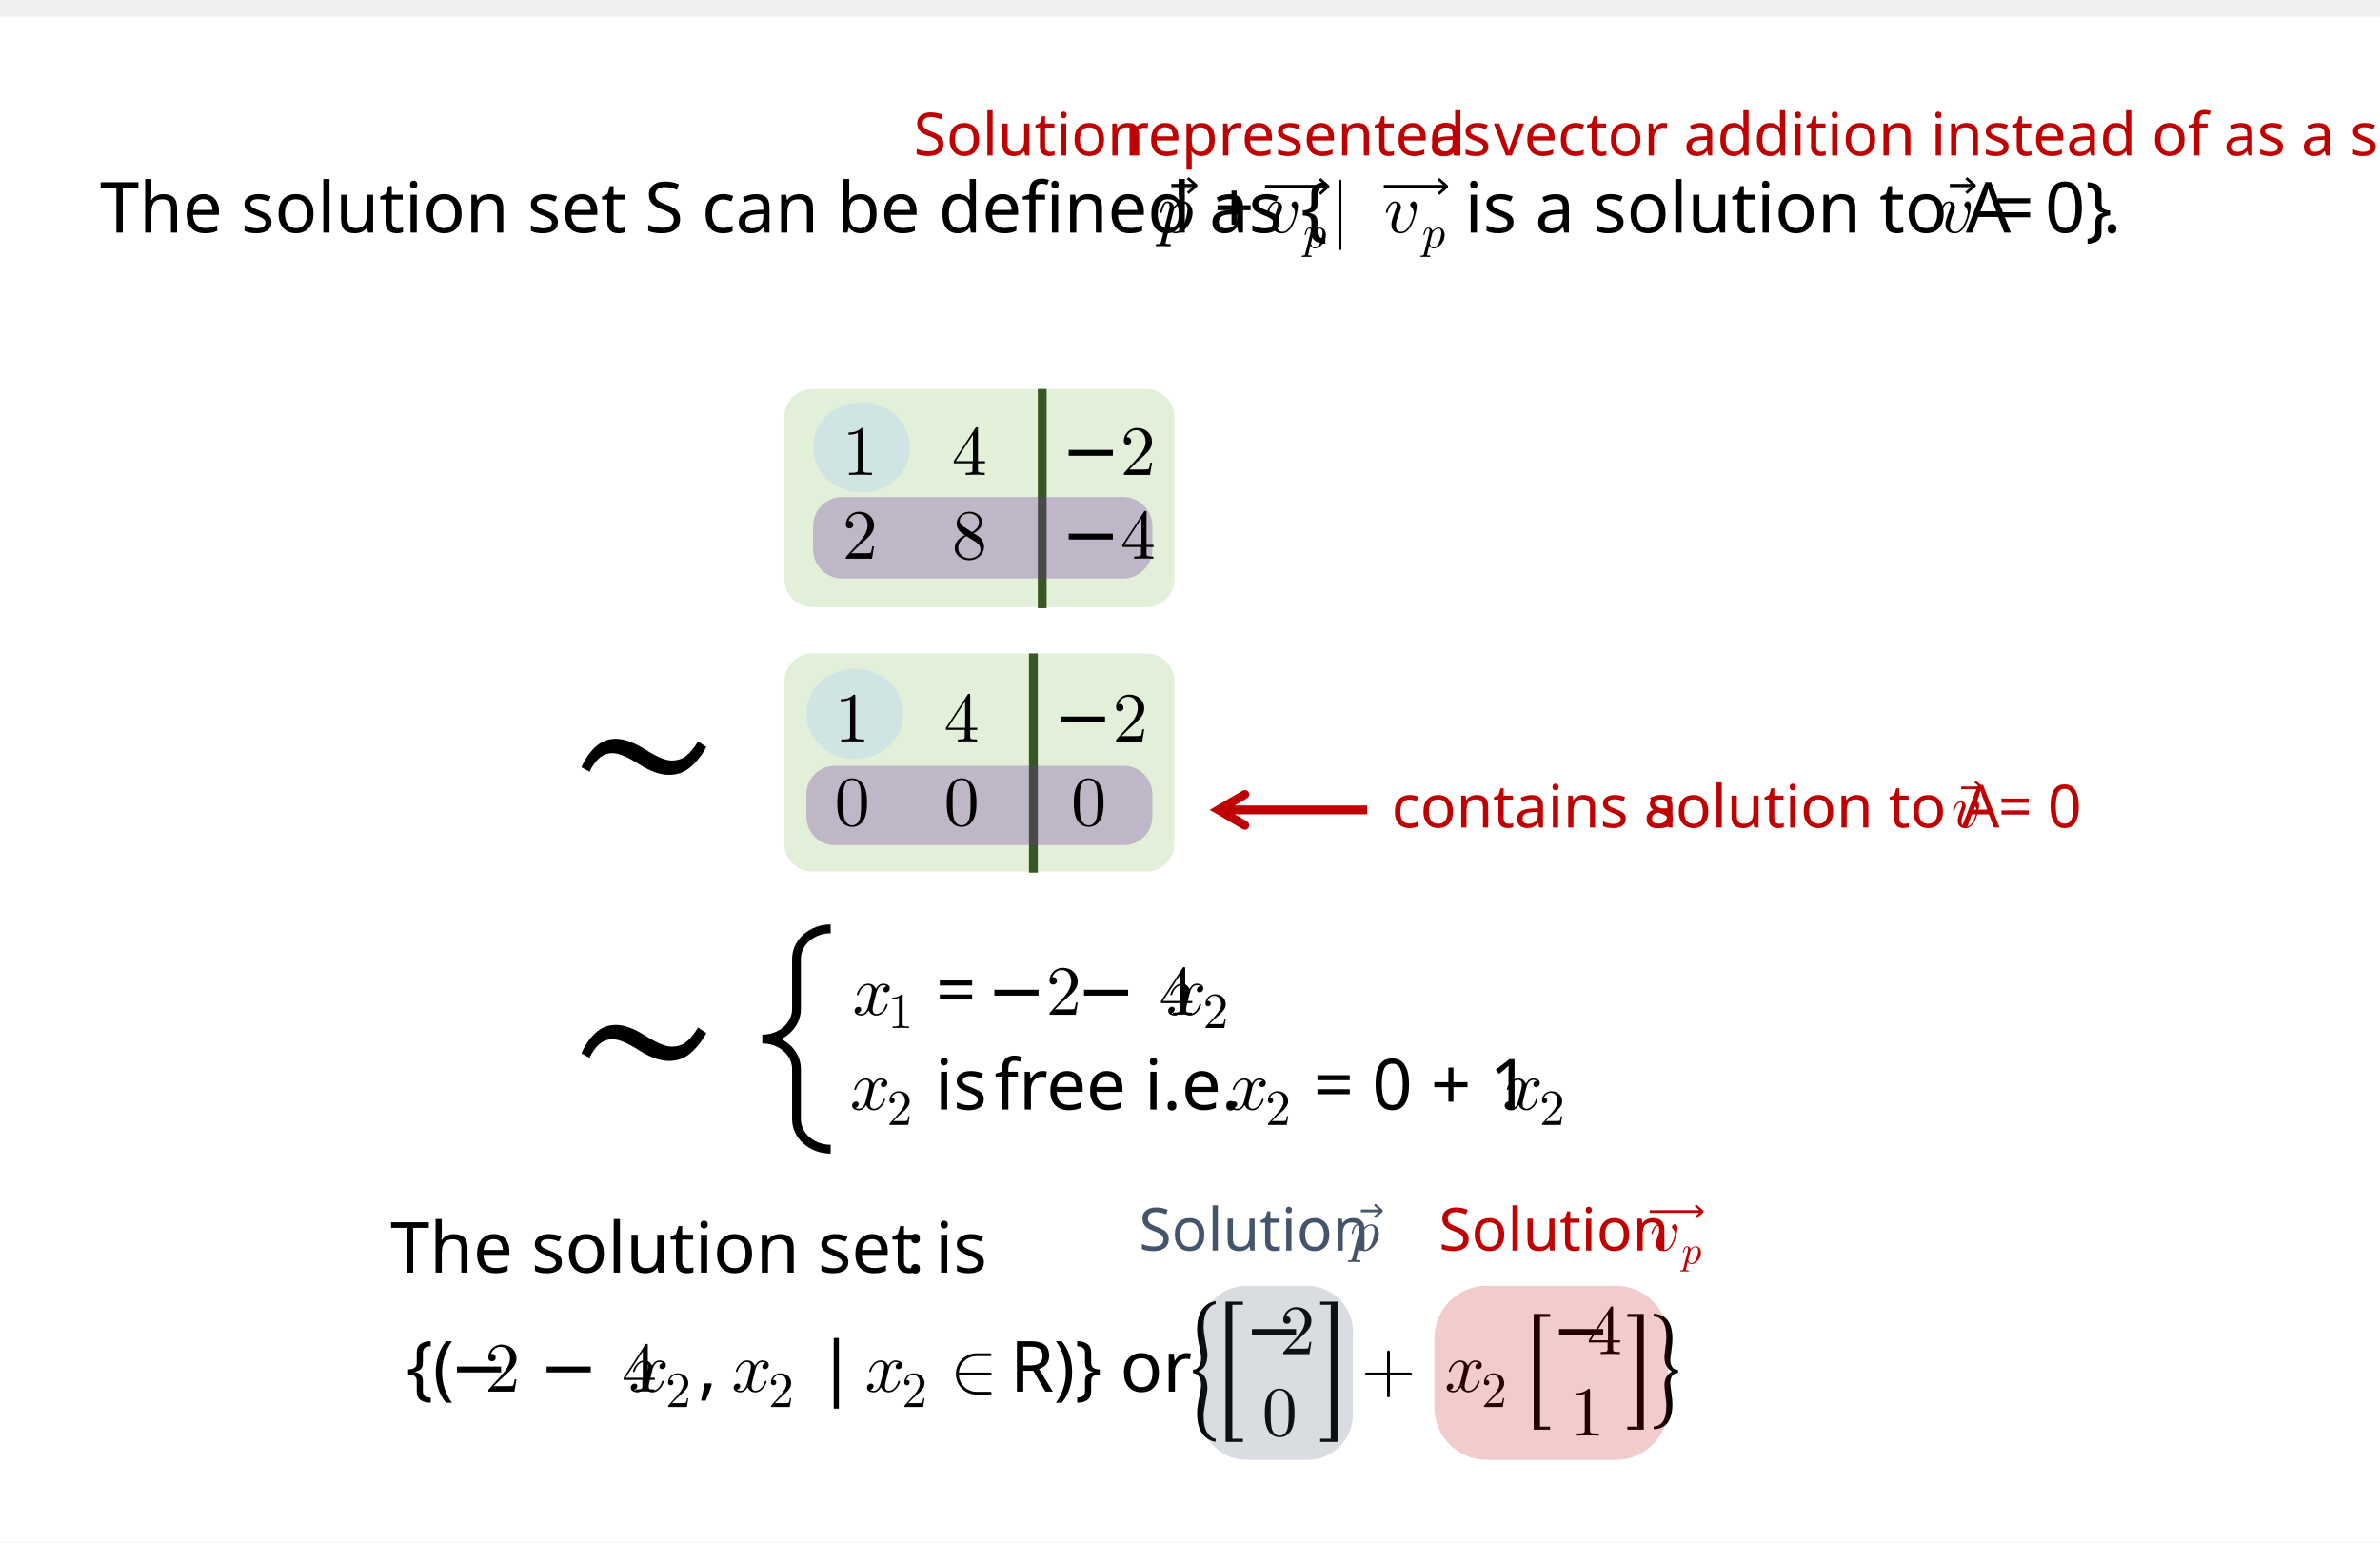
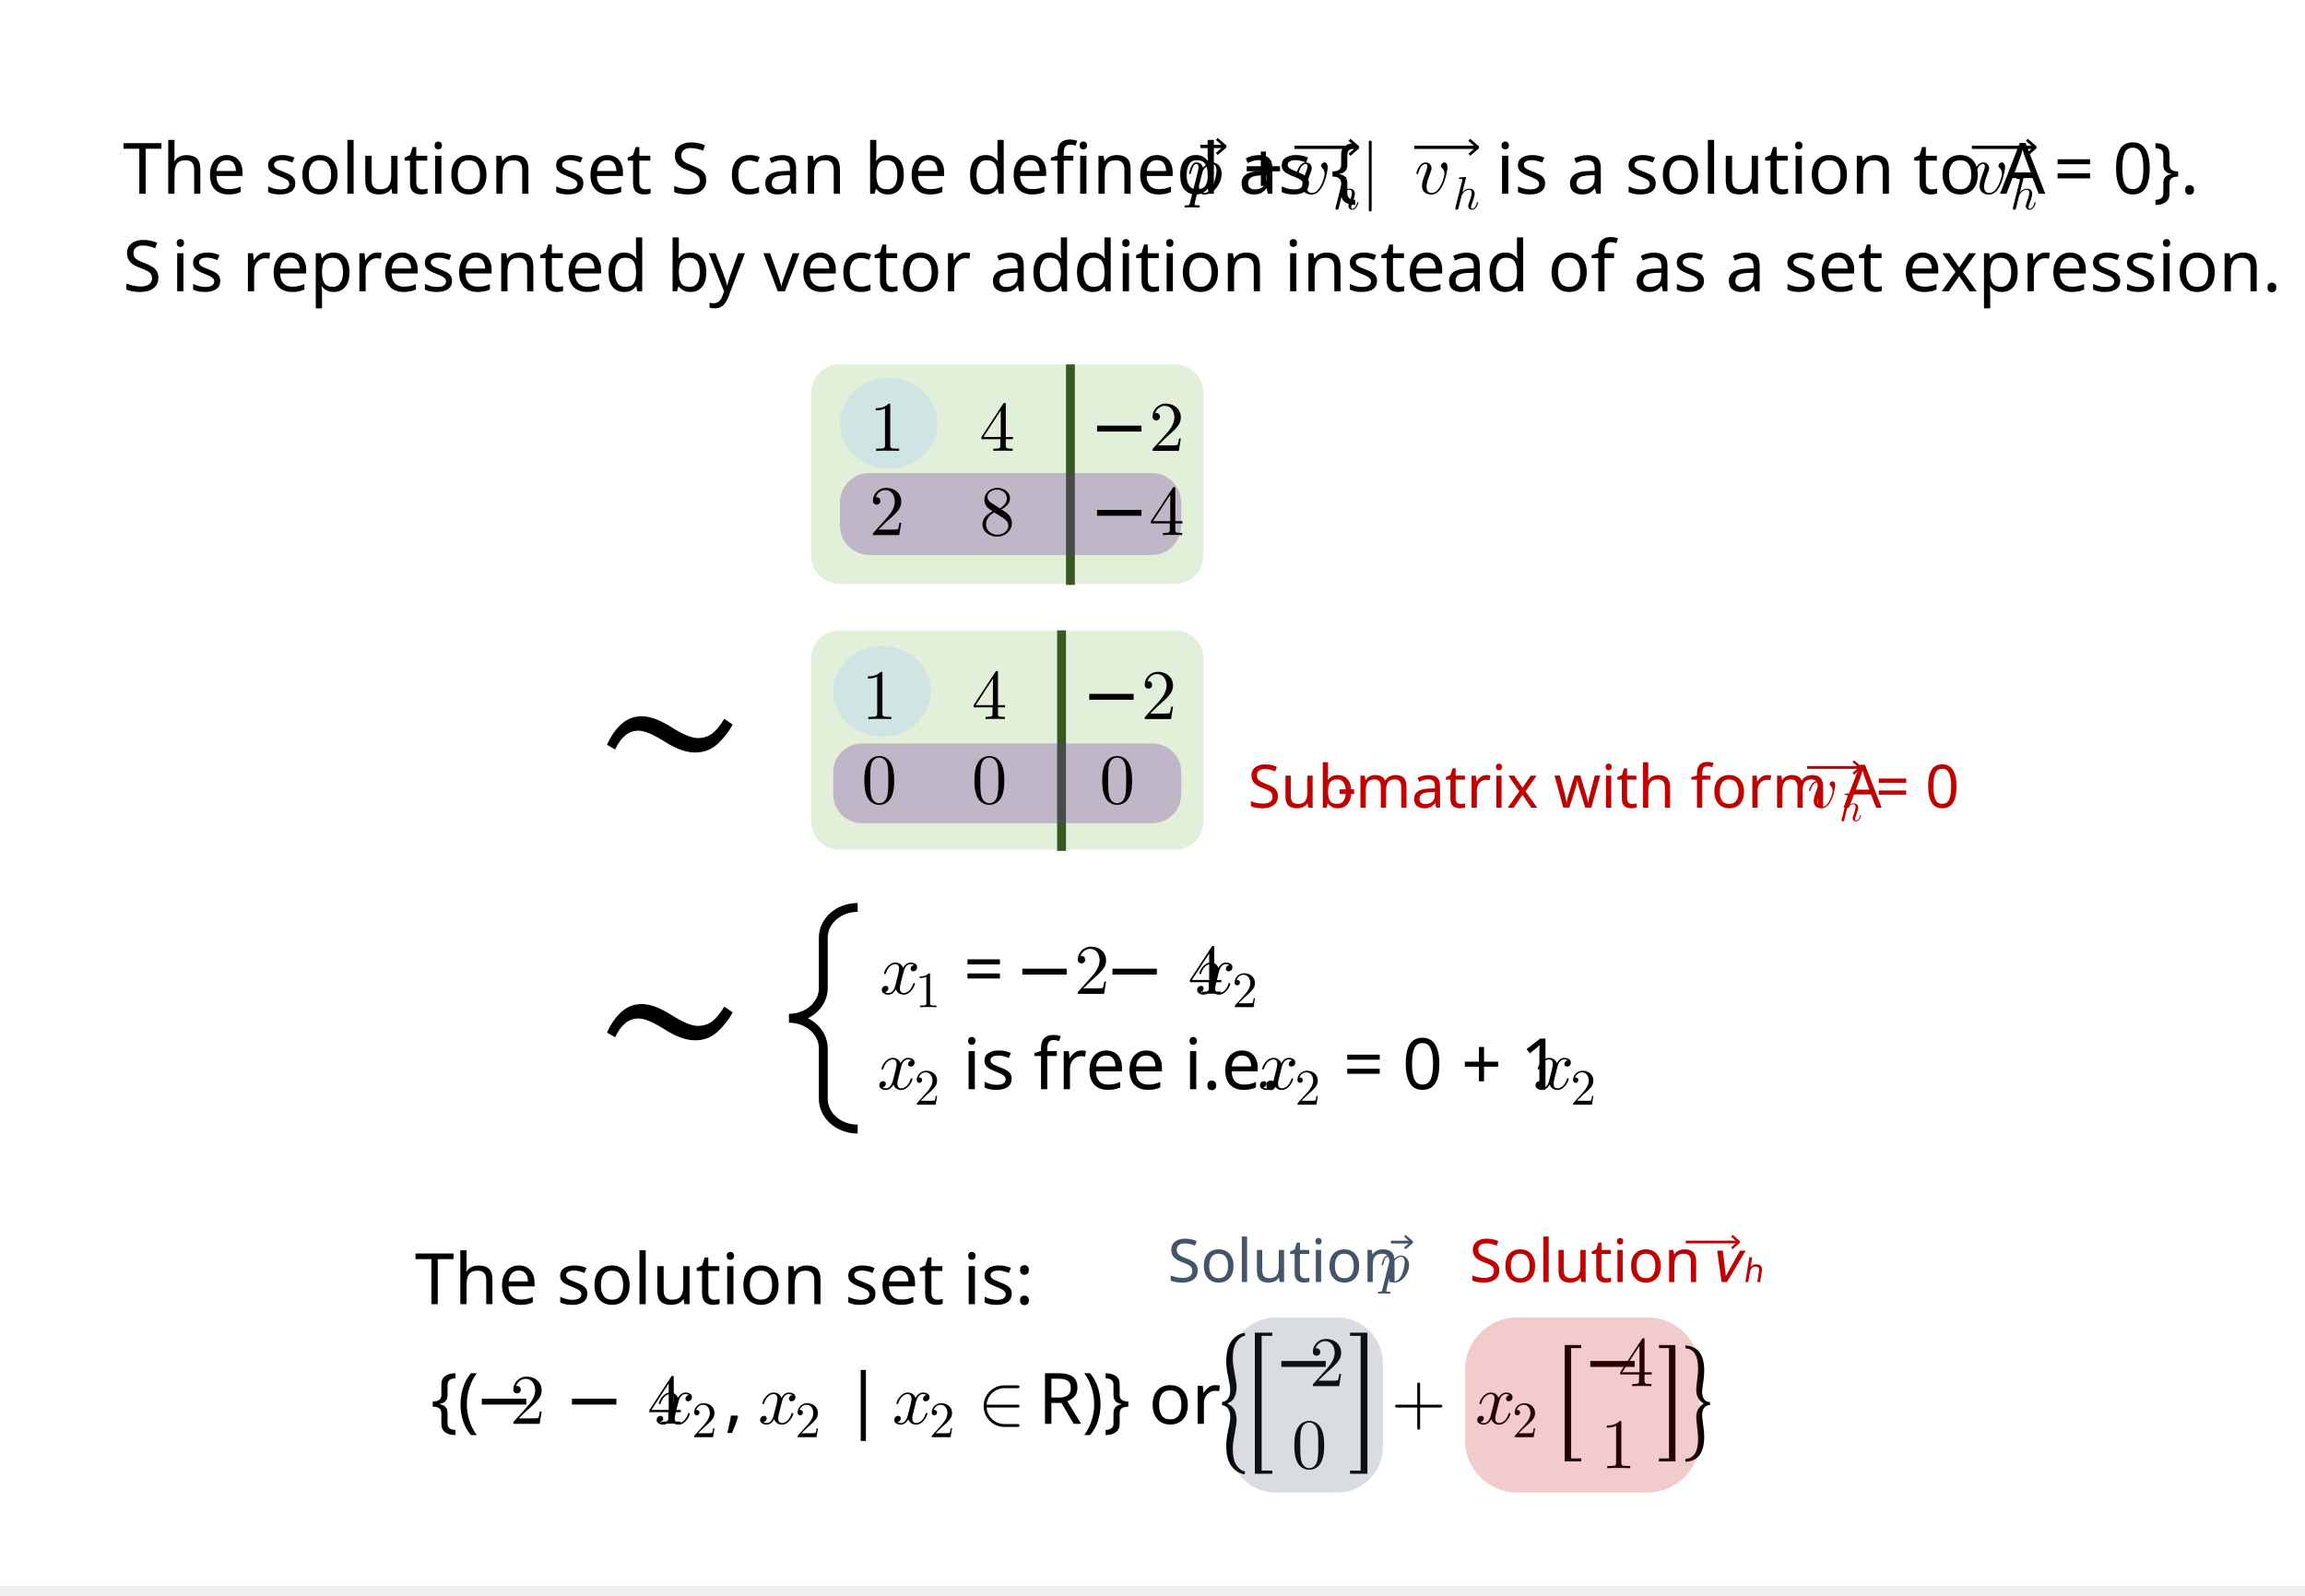
- <svg xmlns="http://www.w3.org/2000/svg" width="1080" height="700" overflow="hidden" version="1.1" id="svg243">
+ <svg xmlns="http://www.w3.org/2000/svg" width="1040" height="720" overflow="hidden" version="1.1" id="svg235">
  <defs id="defs5">
    <clipPath id="clip0">
      <rect x="0" y="0" width="1280" height="720" id="rect2" />
    </clipPath>
  </defs>
-   <g clip-path="url(#clip0)" id="g241" transform="translate(-42.06686,7.550463)">
+   <g clip-path="url(#clip0)" id="g233" transform="translate(-32.0339,-4.576271)">
    <rect x="0" y="0" width="1280" height="720" fill="#ffffff" id="rect7" />
-     <text font-family="Calibri, Calibri_MSFontService, sans-serif" font-weight="400" font-size="32px" transform="translate(87.4341,98)" id="text11">The solution set S can be defined as {<tspan font-family="'Cambria Math', 'Cambria Math_MSFontService', sans-serif" font-size="32px" x="480.113" y="0" id="tspan9">𝑝</tspan>
+     <text font-family="Calibri, Calibri_MSFontService, sans-serif" font-weight="400" font-size="32px" transform="translate(87.4341,92)" id="text11">The solution set S can be defined as {<tspan font-family="'Cambria Math', 'Cambria Math_MSFontService', sans-serif" font-size="32px" x="480.113" y="0" id="tspan9">𝑝</tspan>
    </text>
-     <path d="m 11.781,-20.891 -3.922,3.391 -0.828,-0.938 2.5,-2.172 H 0 v -1.469 h 9.531 l -2.5,-2.172 0.828,-0.938 3.922,3.391 z" transform="translate(573.607,98)" id="path13" />
-     <text font-family="Calibri, Calibri_MSFontService, sans-serif" font-weight="400" font-size="32px" transform="translate(592.941,98)" id="text19">+ <tspan font-family="'Cambria Math', 'Cambria Math_MSFontService', sans-serif" font-size="32px" x="23.167" y="0" id="tspan15">𝑣</tspan>
-       <tspan font-family="'Cambria Math', 'Cambria Math_MSFontService', sans-serif" font-size="21px" x="40.5" y="7" id="tspan17">𝑝</tspan>
+     <path d="m 11.781,-20.891 -3.922,3.391 -0.828,-0.938 2.5,-2.172 H 0 v -1.469 h 9.531 l -2.5,-2.172 0.828,-0.938 3.922,3.391 z" transform="translate(573.607,92)" id="path13" />
+     <text font-family="Calibri, Calibri_MSFontService, sans-serif" font-weight="400" font-size="32px" transform="translate(592.941,92)" id="text19">+ <tspan font-family="'Cambria Math', 'Cambria Math_MSFontService', sans-serif" font-size="32px" x="23.167" y="0" id="tspan15">𝑣</tspan>
+       <tspan font-family="'Cambria Math', 'Cambria Math_MSFontService', sans-serif" font-size="21px" x="40.5" y="7" id="tspan17">ℎ</tspan>
    </text>
-     <path d="m 641.34,73.228 3.922,3.391 v 0.906 l -3.922,3.391 -0.828,-0.938 2.5,-2.172 h -6.423 -3.108 -2.439 -3.828 -1.718 -3.829 -5.546 v -1.469 h 5.546 3.829 1.718 3.828 2.439 3.108 6.423 l -2.5,-2.172 z" fill-rule="evenodd" id="path21" />
-     <text font-family="'Cambria Math', 'Cambria Math_MSFontService', sans-serif" font-weight="400" font-size="32px" transform="translate(645.667,98)" id="text27">|<tspan font-size="32px" x="24.333" y="0" id="tspan23">𝑣</tspan>
-       <tspan font-size="21px" x="41.667" y="7" id="tspan25">𝑝</tspan>
+     <path d="m 641.34,67.203 3.922,3.391 v 0.906 l -3.922,3.391 -0.828,-0.938 2.5,-2.172 h -6.423 -3.108 -2.439 -3.828 -1.718 -3.829 -5.546 v -1.469 h 5.546 3.829 1.718 3.828 2.439 3.108 6.423 l -2.5,-2.172 z" fill-rule="evenodd" id="path21" />
+     <text font-family="'Cambria Math', 'Cambria Math_MSFontService', sans-serif" font-weight="400" font-size="32px" transform="translate(645.821,92)" id="text27">|<tspan font-size="32px" x="24.333" y="0" id="tspan23">𝑣</tspan>
+       <tspan font-size="21px" x="41.667" y="7" id="tspan25">ℎ</tspan>
    </text>
-     <path d="m 695.234,73.228 3.921,3.391 v 0.906 l -3.921,3.391 -0.829,-0.938 2.5,-2.172 h -6.423 -3.108 -2.438 -3.829 -1.718 -3.828 -5.547 v -1.469 h 5.547 3.828 1.718 3.829 2.438 3.108 6.423 l -2.5,-2.172 z" fill-rule="evenodd" id="path29" />
-     <text font-family="Calibri, Calibri_MSFontService, sans-serif" font-weight="400" font-size="32px" transform="translate(706.727,98)" id="text33">is a solution to A<tspan font-family="'Cambria Math', 'Cambria Math_MSFontService', sans-serif" font-size="32px" x="214.687" y="0" id="tspan31">𝑣</tspan>
+     <path d="m 695.387,67.203 3.922,3.391 v 0.906 l -3.922,3.391 -0.828,-0.938 2.5,-2.172 h -6.423 -3.109 -2.438 -3.828 -1.719 -3.828 -5.547 v -1.469 h 5.547 3.828 1.719 3.828 2.438 3.109 6.423 l -2.5,-2.172 z" fill-rule="evenodd" id="path29" />
+     <text font-family="Calibri, Calibri_MSFontService, sans-serif" font-weight="400" font-size="32px" transform="translate(707.034,92)" id="text35">is a solution to A<tspan font-family="'Cambria Math', 'Cambria Math_MSFontService', sans-serif" font-size="32px" x="214.687" y="0" id="tspan31">𝑣</tspan>
+       <tspan font-family="'Cambria Math', 'Cambria Math_MSFontService', sans-serif" font-size="21px" x="232.02" y="7" id="tspan33">ℎ</tspan>
    </text>
-     <path d="m 11.781,-20.891 -3.922,3.391 -0.828,-0.938 2.5,-2.172 H 0 v -1.469 h 9.531 l -2.5,-2.172 0.828,-0.938 3.922,3.391 z" transform="translate(926.854,98)" id="path35" />
-     <text font-family="Calibri, Calibri_MSFontService, sans-serif" font-weight="400" font-size="32px" transform="translate(946.854,98)" id="text41">= <tspan font-size="32px" x="23.167" y="0" id="tspan37">0}</tspan>
-       <tspan font-size="32px" x="49.333" y="0" id="tspan39">.</tspan>
+     <path d="m 946.954,67.203 3.921,3.391 v 0.906 l -3.921,3.391 -0.829,-0.938 2.5,-2.172 h -6.422 -3.109 -2.438 -3.828 -1.719 -3.828 -5.547 v -1.469 h 5.547 3.828 1.719 3.828 2.438 3.109 6.422 l -2.5,-2.172 z" fill-rule="evenodd" id="path37" />
+     <text font-family="Calibri, Calibri_MSFontService, sans-serif" font-weight="400" font-size="32px" transform="translate(958.601,92)" id="text39">= 0}.</text>
+     <path d="M 398,181.754 C 398,174.71 403.71,169 410.754,169 h 151.492 c 7.044,0 12.754,5.71 12.754,12.754 v 73.492 C 575,262.29 569.29,268 562.246,268 H 410.754 C 403.71,268 398,262.29 398,255.246 Z" fill="#e2f0d9" fill-rule="evenodd" id="path41" />
+     <path d="m 515,169 v 99.483" stroke="#385723" stroke-width="4" stroke-miterlimit="8" fill="none" fill-rule="evenodd" id="path43" />
+     <path d="m 411,195.5 c 0,-11.322 9.85,-20.5 22,-20.5 12.15,0 22,9.178 22,20.5 0,11.322 -9.85,20.5 -22,20.5 -12.15,0 -22,-9.178 -22,-20.5 z" fill="#bdd7ee" fill-rule="evenodd" fill-opacity="0.502" id="path45" />
+     <path d="M 398,301.754 C 398,294.71 403.71,289 410.754,289 h 151.492 c 7.044,0 12.754,5.71 12.754,12.754 v 73.492 C 575,382.29 569.29,388 562.246,388 H 410.754 C 403.71,388 398,382.29 398,375.246 Z" fill="#e2f0d9" fill-rule="evenodd" id="path47" />
+     <path d="m 511,289 v 99.483" stroke="#385723" stroke-width="4" stroke-miterlimit="8" fill="none" fill-rule="evenodd" id="path49" />
+     <path d="m 408,316.5 c 0,-11.322 9.85,-20.5 22,-20.5 12.15,0 22,9.178 22,20.5 0,11.322 -9.85,20.5 -22,20.5 -12.15,0 -22,-9.178 -22,-20.5 z" fill="#bdd7ee" fill-rule="evenodd" fill-opacity="0.502" id="path51" />
+     <path d="m 321.569,327.742 c 3.75,0 8.219,1.64 13.407,4.922 5.187,3.281 9.125,4.921 11.812,4.921 2.656,0 4.875,-0.703 6.656,-2.109 1.782,-1.406 3.578,-3.594 5.391,-6.562 l 3.75,2.531 c -1.344,2.781 -3.469,5.586 -6.375,8.414 -2.906,2.828 -6.438,4.242 -10.594,4.242 -4,0 -8.57,-1.641 -13.711,-4.922 -5.14,-3.281 -9.07,-4.922 -11.789,-4.922 -2.281,0 -4.281,0.719 -6,2.157 -1.719,1.437 -3.234,3.531 -4.547,6.281 l -3.656,-2.063 c 1.594,-3.687 3.703,-6.757 6.328,-9.211 2.625,-2.453 5.735,-3.679 9.328,-3.679 z" fill-rule="evenodd" id="path53" />
+     <text fill="#000000" fill-opacity="0" font-family="Arial, Arial_MSFontService, sans-serif" font-size="16.359px" x="305.913" y="342.056" id="text55">~</text>
+     <text font-family="'Cambria Math', 'Cambria Math_MSFontService', sans-serif" font-weight="400" font-size="32px" transform="translate(428.971,453)" id="text129">𝑥<tspan font-size="23px" x="15.947" y="6" id="tspan57">1</tspan>
+       <tspan font-size="32px" x="30.773" y="0" id="tspan59" />
+       <tspan font-family="Calibri, Calibri_MSFontService, sans-serif" font-size="32px" x="37.773" y="0" id="tspan61">=</tspan>
+       <tspan font-family="Calibri, Calibri_MSFontService, sans-serif" font-size="32px" x="53.773" y="0" id="tspan63" />
+       <tspan font-family="Calibri, Calibri_MSFontService, sans-serif" font-size="32px" x="60.94" y="0" id="tspan65">−</tspan>2<tspan font-size="32px" x="94.607" y="0" id="tspan67" />
+       <tspan font-family="Calibri, Calibri_MSFontService, sans-serif" font-size="32px" x="101.607" y="0" id="tspan69">−</tspan> 4<tspan font-size="32px" x="142.273" y="0" id="tspan71">𝑥</tspan>
+       <tspan font-size="23px" x="158.96" y="6" id="tspan73">2</tspan>
+       <tspan font-size="32px" x="-1.139" y="43" id="tspan75">𝑥</tspan>
+       <tspan font-size="23px" x="15.548" y="50" id="tspan77">2</tspan>
+       <tspan font-size="32px" x="30.375" y="43" id="tspan79" />
+       <tspan font-family="Calibri, Calibri_MSFontService, sans-serif" font-size="32px" x="37.375" y="43" id="tspan81">is free i.e.</tspan>
+       <tspan font-size="32px" x="170.621" y="43" id="tspan83">𝑥</tspan>
+       <tspan font-size="23px" x="187.308" y="50" id="tspan85">2</tspan>
+       <tspan font-size="32px" x="202.135" y="43" id="tspan87" />
+       <tspan font-family="Calibri, Calibri_MSFontService, sans-serif" font-size="32px" x="209.135" y="43" id="tspan89">= 0 + 1</tspan>
+       <tspan font-size="32px" x="294.968" y="43" id="tspan91">𝑥</tspan>
+       <tspan font-size="23px" x="311.655" y="50" id="tspan93">2</tspan>
+       <tspan font-family="Calibri, Calibri_MSFontService, sans-serif" font-size="32px" x="-209.754" y="140" id="tspan95">The solution set is:</tspan>
+       <tspan font-family="Calibri, Calibri_MSFontService, sans-serif" font-size="32px" x="-202.587" y="194" id="tspan97">{(</tspan>
+       <tspan font-family="Calibri, Calibri_MSFontService, sans-serif" font-size="32px" x="-182.921" y="194" id="tspan99">−</tspan>
+       <tspan font-size="32px" x="-166.921" y="194" id="tspan101">2</tspan>
+       <tspan font-size="32px" x="-149.254" y="194" id="tspan103" />
+       <tspan font-family="Calibri, Calibri_MSFontService, sans-serif" font-size="32px" x="-142.254" y="194" id="tspan105">−</tspan> 4<tspan font-size="32px" x="-101.587" y="194" id="tspan107">𝑥</tspan>
+       <tspan font-size="23px" x="-84.901" y="200" id="tspan109">2</tspan>
+       <tspan font-family="Calibri, Calibri_MSFontService, sans-serif" font-size="32px" x="-70.074" y="194" id="tspan111">,</tspan>
+       <tspan font-size="32px" x="-54.907" y="194" id="tspan113">𝑥</tspan>
+       <tspan font-size="23px" x="-38.221" y="200" id="tspan115">2</tspan>
+       <tspan font-family="Calibri, Calibri_MSFontService, sans-serif" font-size="32px" x="-16.227" y="194" id="tspan117">|</tspan>
+       <tspan font-size="32px" x="5.606" y="194" id="tspan119">𝑥</tspan>
+       <tspan font-size="23px" x="22.293" y="200" id="tspan121">2</tspan>
+       <tspan font-size="32px" x="44.286" y="194" id="tspan123">∈</tspan>
+       <tspan font-family="Cambria, Cambria_MSFontService, sans-serif" font-size="32px" x="71.453" y="194" id="tspan125">R</tspan>
+       <tspan font-family="Calibri, Calibri_MSFontService, sans-serif" font-size="32px" x="91.286" y="194" id="tspan127">)} or</tspan>
    </text>
-     <path d="M 398,181.754 C 398,174.71 403.71,169 410.754,169 h 151.492 c 7.044,0 12.754,5.71 12.754,12.754 v 73.492 C 575,262.29 569.29,268 562.246,268 H 410.754 C 403.71,268 398,262.29 398,255.246 Z" fill="#e2f0d9" fill-rule="evenodd" id="path43" />
-     <path d="m 515,169 v 99.483" stroke="#385723" stroke-width="4" stroke-miterlimit="8" fill="none" fill-rule="evenodd" id="path45" />
-     <path d="m 411,195.5 c 0,-11.322 9.85,-20.5 22,-20.5 12.15,0 22,9.178 22,20.5 0,11.322 -9.85,20.5 -22,20.5 -12.15,0 -22,-9.178 -22,-20.5 z" fill="#bdd7ee" fill-rule="evenodd" fill-opacity="0.502" id="path47" />
-     <path d="M 398,301.754 C 398,294.71 403.71,289 410.754,289 h 151.492 c 7.044,0 12.754,5.71 12.754,12.754 v 73.492 C 575,382.29 569.29,388 562.246,388 H 410.754 C 403.71,388 398,382.29 398,375.246 Z" fill="#e2f0d9" fill-rule="evenodd" id="path49" />
-     <path d="m 511,289 v 99.483" stroke="#385723" stroke-width="4" stroke-miterlimit="8" fill="none" fill-rule="evenodd" id="path51" />
-     <path d="m 408,316.5 c 0,-11.322 9.85,-20.5 22,-20.5 12.15,0 22,9.178 22,20.5 0,11.322 -9.85,20.5 -22,20.5 -12.15,0 -22,-9.178 -22,-20.5 z" fill="#bdd7ee" fill-rule="evenodd" fill-opacity="0.502" id="path53" />
-     <path d="m 321.569,327.742 c 3.75,0 8.219,1.64 13.407,4.922 5.187,3.281 9.125,4.921 11.812,4.921 2.656,0 4.875,-0.703 6.656,-2.109 1.782,-1.406 3.578,-3.594 5.391,-6.562 l 3.75,2.531 c -1.344,2.781 -3.469,5.586 -6.375,8.414 -2.906,2.828 -6.438,4.242 -10.594,4.242 -4,0 -8.57,-1.641 -13.711,-4.922 -5.14,-3.281 -9.07,-4.922 -11.789,-4.922 -2.281,0 -4.281,0.719 -6,2.157 -1.719,1.437 -3.234,3.531 -4.547,6.281 l -3.656,-2.063 c 1.594,-3.687 3.703,-6.757 6.328,-9.211 2.625,-2.453 5.735,-3.679 9.328,-3.679 z" fill-rule="evenodd" id="path55" />
-     <text fill="#000000" fill-opacity="0" font-family="Arial, Arial_MSFontService, sans-serif" font-size="16.359px" x="305.913" y="342.056" id="text57">~</text>
-     <text font-family="'Cambria Math', 'Cambria Math_MSFontService', sans-serif" font-weight="400" font-size="32px" transform="translate(428.971,453)" id="text135">𝑥<tspan font-size="23px" x="15.947" y="6" id="tspan59">1</tspan>
-       <tspan font-size="32px" x="30.773" y="0" id="tspan61" />
-       <tspan font-family="Calibri, Calibri_MSFontService, sans-serif" font-size="32px" x="37.773" y="0" id="tspan63">=</tspan>
-       <tspan font-family="Calibri, Calibri_MSFontService, sans-serif" font-size="32px" x="53.773" y="0" id="tspan65" />
-       <tspan font-family="Calibri, Calibri_MSFontService, sans-serif" font-size="32px" x="60.94" y="0" id="tspan67">−</tspan>2<tspan font-size="32px" x="94.607" y="0" id="tspan69" />
-       <tspan font-family="Calibri, Calibri_MSFontService, sans-serif" font-size="32px" x="101.607" y="0" id="tspan71">−</tspan> 4<tspan font-size="32px" x="142.273" y="0" id="tspan73">𝑥</tspan>
-       <tspan font-size="23px" x="158.96" y="6" id="tspan75">2</tspan>
-       <tspan font-size="32px" x="-1.139" y="43" id="tspan77">𝑥</tspan>
-       <tspan font-size="23px" x="15.548" y="50" id="tspan79">2</tspan>
-       <tspan font-size="32px" x="30.375" y="43" id="tspan81" />
-       <tspan font-family="Calibri, Calibri_MSFontService, sans-serif" font-size="32px" x="37.375" y="43" id="tspan83">is</tspan>
-       <tspan font-family="Calibri, Calibri_MSFontService, sans-serif" font-size="32px" x="64.375" y="43" id="tspan85">free i.e.</tspan>
-       <tspan font-size="32px" x="170.621" y="43" id="tspan87">𝑥</tspan>
-       <tspan font-size="23px" x="187.308" y="50" id="tspan89">2</tspan>
-       <tspan font-size="32px" x="202.135" y="43" id="tspan91" />
-       <tspan font-family="Calibri, Calibri_MSFontService, sans-serif" font-size="32px" x="209.135" y="43" id="tspan93">= 0 + 1</tspan>
-       <tspan font-size="32px" x="294.968" y="43" id="tspan95">𝑥</tspan>
-       <tspan font-size="23px" x="311.655" y="50" id="tspan97">2</tspan>
-       <tspan font-family="Calibri, Calibri_MSFontService, sans-serif" font-size="32px" x="-209.754" y="117" id="tspan99">The solution set is</tspan>
-       <tspan font-family="Calibri, Calibri_MSFontService, sans-serif" font-size="32px" x="24.239" y="117" id="tspan101">:</tspan>
-       <tspan font-family="Calibri, Calibri_MSFontService, sans-serif" font-size="32px" x="-202.587" y="171" id="tspan103">{(</tspan>
-       <tspan font-family="Calibri, Calibri_MSFontService, sans-serif" font-size="32px" x="-182.921" y="171" id="tspan105">−</tspan>
-       <tspan font-size="32px" x="-166.921" y="171" id="tspan107">2</tspan>
-       <tspan font-size="32px" x="-149.254" y="171" id="tspan109" />
-       <tspan font-family="Calibri, Calibri_MSFontService, sans-serif" font-size="32px" x="-142.254" y="171" id="tspan111">−</tspan> 4<tspan font-size="32px" x="-101.587" y="171" id="tspan113">𝑥</tspan>
-       <tspan font-size="23px" x="-84.901" y="178" id="tspan115">2</tspan>
-       <tspan font-family="Calibri, Calibri_MSFontService, sans-serif" font-size="32px" x="-70.074" y="171" id="tspan117">,</tspan>
-       <tspan font-size="32px" x="-54.907" y="171" id="tspan119">𝑥</tspan>
-       <tspan font-size="23px" x="-38.221" y="178" id="tspan121">2</tspan>
-       <tspan font-family="Calibri, Calibri_MSFontService, sans-serif" font-size="32px" x="-16.227" y="171" id="tspan123">|</tspan>
-       <tspan font-size="32px" x="5.606" y="171" id="tspan125">𝑥</tspan>
-       <tspan font-size="23px" x="22.293" y="178" id="tspan127">2</tspan>
-       <tspan font-size="32px" x="44.286" y="171" id="tspan129">∈</tspan>
-       <tspan font-family="Cambria, Cambria_MSFontService, sans-serif" font-size="32px" x="71.453" y="171" id="tspan131">R</tspan>
-       <tspan font-family="Calibri, Calibri_MSFontService, sans-serif" font-size="32px" x="91.286" y="171" id="tspan133">)} or</tspan>
+     <path d="M 3.812,-9.281 V -9 c 1.406,0.615 2.409,1.557 3.008,2.828 0.599,1.271 0.898,2.922 0.898,4.953 0,0.688 -0.286,2.529 -0.859,5.523 C 6.286,7.299 6,9.526 6,10.984 c 0,3.438 0.552,5.984 1.656,7.641 1.104,1.656 2.37,2.583 3.797,2.781 V 22.75 C 9.224,22.542 7.266,21.385 5.578,19.281 3.891,17.177 3.047,13.943 3.047,9.578 3.047,7.943 3.349,5.701 3.953,2.852 4.557,0.003 4.859,-1.943 4.859,-2.984 4.859,-4.682 4.513,-5.992 3.82,-6.914 3.128,-7.836 2.245,-8.333 1.172,-8.406 V -9.875 c 1.073,-0.073 1.956,-0.57 2.648,-1.492 0.693,-0.922 1.039,-2.232 1.039,-3.93 0,-1.042 -0.302,-2.987 -0.906,-5.836 -0.604,-2.849 -0.906,-5.091 -0.906,-6.727 -10e-6,-4.365 0.844,-7.599 2.531,-9.703 1.688,-2.104 3.646,-3.26 5.875,-3.469 v 1.344 c -1.427,0.198 -2.693,1.125 -3.797,2.781 C 6.552,-35.25 6,-32.703 6,-29.266 c 0,1.458 0.286,3.685 0.859,6.68 0.573,2.995 0.859,4.836 0.859,5.523 0,2.031 -0.299,3.682 -0.898,4.953 -0.599,1.271 -1.602,2.214 -3.008,2.828 z" transform="translate(582.257,647)" id="path131" />
+     <path d="m 641.147,605.862 h 7.86 v 63.656 h -7.86 v -1.437 h 4.797 v -60.782 h -4.797 z m -42.934,0 h 7.86 v 1.437 h -4.797 v 60.782 h 4.797 v 1.437 h -7.86 z" fill-rule="evenodd" id="path133" />
+     <text font-family="Calibri, Calibri_MSFontService, sans-serif" font-weight="400" font-size="32px" transform="translate(606.777,630)" id="text147">−<tspan font-family="'Cambria Math', 'Cambria Math_MSFontService', sans-serif" font-size="32px" x="16" y="0" id="tspan135">2</tspan>
+       <tspan font-family="'Cambria Math', 'Cambria Math_MSFontService', sans-serif" font-size="32px" x="8" y="37" id="tspan137">0</tspan>
+       <tspan font-family="'Cambria Math', 'Cambria Math_MSFontService', sans-serif" font-size="32px" x="52.907" y="17" id="tspan139">+</tspan>
+       <tspan font-family="'Cambria Math', 'Cambria Math_MSFontService', sans-serif" font-size="32px" x="80.293" y="17" id="tspan141" />
+       <tspan font-family="'Cambria Math', 'Cambria Math_MSFontService', sans-serif" font-size="32px" x="90.853" y="17" id="tspan143">𝑥</tspan>
+       <tspan font-family="'Cambria Math', 'Cambria Math_MSFontService', sans-serif" font-size="23px" x="107.54" y="23" id="tspan145">2</tspan>
    </text>
-     <path d="M 3.812,-9.281 V -9 c 1.406,0.615 2.409,1.557 3.008,2.828 0.599,1.271 0.898,2.922 0.898,4.953 0,0.688 -0.286,2.529 -0.859,5.523 C 6.286,7.299 6,9.526 6,10.984 c 0,3.438 0.552,5.984 1.656,7.641 1.104,1.656 2.37,2.583 3.797,2.781 V 22.75 C 9.224,22.542 7.266,21.385 5.578,19.281 3.891,17.177 3.047,13.943 3.047,9.578 3.047,7.943 3.349,5.701 3.953,2.852 4.557,0.003 4.859,-1.943 4.859,-2.984 4.859,-4.682 4.513,-5.992 3.82,-6.914 3.128,-7.836 2.245,-8.333 1.172,-8.406 V -9.875 c 1.073,-0.073 1.956,-0.57 2.648,-1.492 0.693,-0.922 1.039,-2.232 1.039,-3.93 0,-1.042 -0.302,-2.987 -0.906,-5.836 -0.604,-2.849 -0.906,-5.091 -0.906,-6.727 -10e-6,-4.365 0.844,-7.599 2.531,-9.703 1.688,-2.104 3.646,-3.26 5.875,-3.469 v 1.344 c -1.427,0.198 -2.693,1.125 -3.797,2.781 C 6.552,-35.25 6,-32.703 6,-29.266 c 0,1.458 0.286,3.685 0.859,6.68 0.573,2.995 0.859,4.836 0.859,5.523 0,2.031 -0.299,3.682 -0.898,4.953 -0.599,1.271 -1.602,2.214 -3.008,2.828 z" transform="translate(582.257,624)" id="path137" />
-     <path d="m 641.147,583.182 h 7.86 v 63.657 h -7.86 v -1.438 h 4.797 V 584.62 h -4.797 z m -42.934,0 h 7.86 v 1.438 h -4.797 v 60.781 h 4.797 v 1.438 h -7.86 z" fill-rule="evenodd" id="path139" />
-     <text font-family="Calibri, Calibri_MSFontService, sans-serif" font-weight="400" font-size="32px" transform="translate(606.777,607)" id="text153">−<tspan font-family="'Cambria Math', 'Cambria Math_MSFontService', sans-serif" font-size="32px" x="16" y="0" id="tspan141">2</tspan>
-       <tspan font-family="'Cambria Math', 'Cambria Math_MSFontService', sans-serif" font-size="32px" x="8" y="37" id="tspan143">0</tspan>
-       <tspan font-family="'Cambria Math', 'Cambria Math_MSFontService', sans-serif" font-size="32px" x="52.907" y="17" id="tspan145">+</tspan>
-       <tspan font-family="'Cambria Math', 'Cambria Math_MSFontService', sans-serif" font-size="32px" x="80.293" y="17" id="tspan147" />
-       <tspan font-family="'Cambria Math', 'Cambria Math_MSFontService', sans-serif" font-size="32px" x="90.853" y="17" id="tspan149">𝑥</tspan>
-       <tspan font-family="'Cambria Math', 'Cambria Math_MSFontService', sans-serif" font-size="23px" x="107.54" y="24" id="tspan151">2</tspan>
+     <path d="m 780.534,611.444 h 7.437 v 52.5 h -7.437 v -1.359 h 4.547 v -49.781 h -4.547 z m -42.51,0 h 7.438 v 1.36 h -4.547 v 49.781 h 4.547 v 1.359 h -7.438 z" fill-rule="evenodd" id="path149" />
+     <text font-family="Calibri, Calibri_MSFontService, sans-serif" font-weight="400" font-size="32px" transform="translate(746.164,630)" id="text155">−<tspan font-family="'Cambria Math', 'Cambria Math_MSFontService', sans-serif" font-size="32px" x="16" y="0" id="tspan151">4</tspan>
+       <tspan font-family="'Cambria Math', 'Cambria Math_MSFontService', sans-serif" font-size="32px" x="8" y="37" id="tspan153">1</tspan>
    </text>
-     <path d="m 780.534,588.765 h 7.437 v 52.5 h -7.437 v -1.36 h 4.547 v -49.781 h -4.547 z m -42.51,0 h 7.438 v 1.359 h -4.547 v 49.781 h 4.547 v 1.36 h -7.438 z" fill-rule="evenodd" id="path155" />
-     <text font-family="Calibri, Calibri_MSFontService, sans-serif" font-weight="400" font-size="32px" transform="translate(746.164,607)" id="text161">−<tspan font-family="'Cambria Math', 'Cambria Math_MSFontService', sans-serif" font-size="32px" x="16" y="0" id="tspan157">4</tspan>
-       <tspan font-family="'Cambria Math', 'Cambria Math_MSFontService', sans-serif" font-size="32px" x="8" y="37" id="tspan159">1</tspan>
+     <path d="M 12.047,-8.484 C 10.88,-8.453 9.997,-8.023 9.398,-7.195 8.799,-6.367 8.5,-5.24 8.5,-3.812 c 0,0.573 0.159,1.995 0.477,4.266 0.318,2.271 0.477,4.005 0.477,5.203 0,3.635 -0.688,6.427 -2.062,8.375 -1.375,1.948 -3.516,2.964 -6.422,3.047 v -1.25 c 0.917,-0.062 1.724,-0.284 2.422,-0.664 0.698,-0.38 1.302,-0.956 1.812,-1.727 0.51,-0.75 0.885,-1.719 1.125,-2.906 C 6.568,9.344 6.688,7.917 6.688,6.25 6.688,5.51 6.547,3.945 6.266,1.555 5.984,-0.836 5.844,-2.292 5.844,-2.812 c 0,-1.792 0.38,-3.208 1.141,-4.25 C 7.745,-8.104 8.443,-8.75 9.078,-9 V -9.312 C 8.443,-9.542 7.745,-10.19 6.984,-11.258 6.224,-12.325 5.844,-13.75 5.844,-15.531 c 0,-0.792 0.141,-2.221 0.422,-4.289 0.281,-2.068 0.422,-3.68 0.422,-4.836 0,-1.656 -0.133,-3.07 -0.398,-4.242 -0.266,-1.172 -0.648,-2.133 -1.148,-2.883 -0.5,-0.75 -1.102,-1.31 -1.805,-1.68 -0.703,-0.37 -1.492,-0.586 -2.367,-0.648 v -1.25 c 2.75,0.135 4.852,1.13 6.305,2.984 1.453,1.854 2.18,4.724 2.18,8.609 0,1.396 -0.159,3.13 -0.477,5.203 C 8.659,-16.49 8.5,-15.141 8.5,-14.516 c 0,1.458 0.302,2.599 0.906,3.422 0.604,0.823 1.484,1.245 2.641,1.266 z" transform="translate(791.517,647)" id="path157" />
+     <path d="m 321.569,457.593 c 3.75,0 8.219,1.641 13.407,4.922 5.187,3.281 9.125,4.922 11.812,4.922 2.656,0 4.875,-0.703 6.656,-2.11 1.782,-1.406 3.578,-3.593 5.391,-6.562 l 3.75,2.531 c -1.344,2.781 -3.469,5.586 -6.375,8.414 -2.906,2.828 -6.438,4.242 -10.594,4.242 -4,0 -8.57,-1.64 -13.711,-4.922 -5.14,-3.281 -9.07,-4.921 -11.789,-4.921 -2.281,0 -4.281,0.718 -6,2.156 -1.719,1.437 -3.234,3.531 -4.547,6.281 l -3.656,-2.062 c 1.594,-3.688 3.703,-6.758 6.328,-9.211 2.625,-2.453 5.735,-3.68 9.328,-3.68 z" fill-rule="evenodd" id="path159" />
+     <text fill="#000000" fill-opacity="0" font-family="Arial, Arial_MSFontService, sans-serif" font-size="16.359px" x="305.913" y="471.907" id="text161">~</text>
+     <path d="m 419,514 c -8.56,0 -15.5,-6.101 -15.5,-13.627 V 477.627 C 403.5,470.101 396.56,464 388,464 c 8.56,0 15.5,-6.101 15.5,-13.627 V 427.627 C 403.5,420.101 410.44,414 419,414" stroke="#000000" stroke-width="4" stroke-miterlimit="8" fill="none" fill-rule="evenodd" id="path163" />
+     <path d="M 408,352.967 C 408,345.806 413.806,340 420.967,340 h 131.066 c 7.161,0 12.967,5.806 12.967,12.967 v 10.066 C 565,370.194 559.194,376 552.033,376 H 420.967 C 413.806,376 408,370.194 408,363.033 Z" fill="#7030a0" fill-rule="evenodd" fill-opacity="0.302" id="path165" />
+     <path d="M 411,231.327 C 411,223.967 416.967,218 424.327,218 h 127.346 c 7.36,0 13.327,5.967 13.327,13.327 v 10.346 C 565,249.033 559.033,255 551.673,255 H 424.327 C 416.967,255 411,249.033 411,241.673 Z" fill="#7030a0" fill-rule="evenodd" fill-opacity="0.302" id="path167" />
+     <text font-family="'Cambria Math', 'Cambria Math_MSFontService', sans-serif" font-weight="400" font-size="32px" transform="translate(420.772,329)" id="text201">1<tspan font-size="32px" x="49.667" y="0" id="tspan169">4</tspan>
+       <tspan font-family="Calibri, Calibri_MSFontService, sans-serif" font-size="32px" x="99.333" y="0" id="tspan171">−</tspan>2<tspan font-size="32px" x="0" y="38" id="tspan173">0</tspan>
+       <tspan font-size="32px" x="49.667" y="38" id="tspan175">0</tspan>
+       <tspan font-size="32px" x="107.333" y="38" id="tspan177">0</tspan>
+       <tspan font-size="32px" x="3.529" y="-121" id="tspan179">1</tspan>
+       <tspan font-size="32px" x="53.195" y="-121" id="tspan181">4</tspan>
+       <tspan font-family="Calibri, Calibri_MSFontService, sans-serif" font-size="32px" x="102.862" y="-121" id="tspan183">−</tspan>2<tspan font-size="32px" x="3.529" y="-83" id="tspan185">2</tspan>
+       <tspan font-size="32px" x="53.195" y="-83" id="tspan187">8</tspan>
+       <tspan font-family="Calibri, Calibri_MSFontService, sans-serif" font-size="32px" x="102.862" y="-83" id="tspan189">−</tspan>4<tspan fill="#c00000" font-family="Calibri, Calibri_MSFontService, sans-serif" font-size="27px" x="174.292" y="40" id="tspan191">Sub</tspan>
+       <tspan fill="#c00000" font-family="Calibri, Calibri_MSFontService, sans-serif" font-size="27px" x="214.625" y="40" id="tspan193">-</tspan>
+       <tspan fill="#c00000" font-family="Calibri, Calibri_MSFontService, sans-serif" font-size="27px" x="222.792" y="40" id="tspan195">matrix with form A </tspan>
+       <tspan fill="#c00000" font-size="27px" x="426.652" y="40" id="tspan197">𝑣</tspan>
+       <tspan fill="#c00000" font-size="18px" x="441.152" y="46" id="tspan199">ℎ</tspan>
    </text>
-     <path d="M 12.047,-8.484 C 10.88,-8.453 9.997,-8.023 9.398,-7.195 8.799,-6.367 8.5,-5.24 8.5,-3.812 c 0,0.573 0.159,1.995 0.477,4.266 0.318,2.271 0.477,4.005 0.477,5.203 0,3.635 -0.688,6.427 -2.062,8.375 -1.375,1.948 -3.516,2.964 -6.422,3.047 v -1.25 c 0.917,-0.062 1.724,-0.284 2.422,-0.664 0.698,-0.38 1.302,-0.956 1.812,-1.727 0.51,-0.75 0.885,-1.719 1.125,-2.906 C 6.568,9.344 6.688,7.917 6.688,6.25 6.688,5.51 6.547,3.945 6.266,1.555 5.984,-0.836 5.844,-2.292 5.844,-2.812 c 0,-1.792 0.38,-3.208 1.141,-4.25 C 7.745,-8.104 8.443,-8.75 9.078,-9 V -9.312 C 8.443,-9.542 7.745,-10.19 6.984,-11.258 6.224,-12.325 5.844,-13.75 5.844,-15.531 c 0,-0.792 0.141,-2.221 0.422,-4.289 0.281,-2.068 0.422,-3.68 0.422,-4.836 0,-1.656 -0.133,-3.07 -0.398,-4.242 -0.266,-1.172 -0.648,-2.133 -1.148,-2.883 -0.5,-0.75 -1.102,-1.31 -1.805,-1.68 -0.703,-0.37 -1.492,-0.586 -2.367,-0.648 v -1.25 c 2.75,0.135 4.852,1.13 6.305,2.984 1.453,1.854 2.18,4.724 2.18,8.609 0,1.396 -0.159,3.13 -0.477,5.203 C 8.659,-16.49 8.5,-15.141 8.5,-14.516 c 0,1.458 0.302,2.599 0.906,3.422 0.604,0.823 1.484,1.245 2.641,1.266 z" transform="translate(791.517,624)" id="path163" />
-     <path d="m 321.569,457.593 c 3.75,0 8.219,1.641 13.407,4.922 5.187,3.281 9.125,4.922 11.812,4.922 2.656,0 4.875,-0.703 6.656,-2.11 1.782,-1.406 3.578,-3.593 5.391,-6.562 l 3.75,2.531 c -1.344,2.781 -3.469,5.586 -6.375,8.414 -2.906,2.828 -6.438,4.242 -10.594,4.242 -4,0 -8.57,-1.64 -13.711,-4.922 -5.14,-3.281 -9.07,-4.921 -11.789,-4.921 -2.281,0 -4.281,0.718 -6,2.156 -1.719,1.437 -3.234,3.531 -4.547,6.281 l -3.656,-2.062 c 1.594,-3.688 3.703,-6.758 6.328,-9.211 2.625,-2.453 5.735,-3.68 9.328,-3.68 z" fill-rule="evenodd" id="path165" />
-     <text fill="#000000" fill-opacity="0" font-family="Arial, Arial_MSFontService, sans-serif" font-size="16.359px" x="305.913" y="471.907" id="text167">~</text>
-     <path d="m 419,514 c -8.56,0 -15.5,-6.101 -15.5,-13.627 V 477.627 C 403.5,470.101 396.56,464 388,464 c 8.56,0 15.5,-6.101 15.5,-13.627 V 427.627 C 403.5,420.101 410.44,414 419,414" stroke="#000000" stroke-width="4" stroke-miterlimit="8" fill="none" fill-rule="evenodd" id="path169" />
-     <path d="M 408,352.967 C 408,345.806 413.806,340 420.967,340 h 131.066 c 7.161,0 12.967,5.806 12.967,12.967 v 10.066 C 565,370.194 559.194,376 552.033,376 H 420.967 C 413.806,376 408,370.194 408,363.033 Z" fill="#7030a0" fill-rule="evenodd" fill-opacity="0.302" id="path171" />
-     <path d="M 411,231.327 C 411,223.967 416.967,218 424.327,218 h 127.346 c 7.36,0 13.327,5.967 13.327,13.327 v 10.346 C 565,249.033 559.033,255 551.673,255 H 424.327 C 416.967,255 411,249.033 411,241.673 Z" fill="#7030a0" fill-rule="evenodd" fill-opacity="0.302" id="path173" />
-     <text font-family="'Cambria Math', 'Cambria Math_MSFontService', sans-serif" font-weight="400" font-size="32px" transform="translate(420.772,329)" id="text197">1<tspan font-size="32px" x="49.667" y="0" id="tspan175">4</tspan>
-       <tspan font-family="Calibri, Calibri_MSFontService, sans-serif" font-size="32px" x="99.333" y="0" id="tspan177">−</tspan>2<tspan font-size="32px" x="0" y="38" id="tspan179">0</tspan>
-       <tspan font-size="32px" x="49.667" y="38" id="tspan181">0</tspan>
-       <tspan font-size="32px" x="107.333" y="38" id="tspan183">0</tspan>
-       <tspan font-size="32px" x="3.529" y="-121" id="tspan185">1</tspan>
-       <tspan font-size="32px" x="53.195" y="-121" id="tspan187">4</tspan>
-       <tspan font-family="Calibri, Calibri_MSFontService, sans-serif" font-size="32px" x="102.862" y="-121" id="tspan189">−</tspan>2<tspan font-size="32px" x="3.529" y="-83" id="tspan191">2</tspan>
-       <tspan font-size="32px" x="53.195" y="-83" id="tspan193">8</tspan>
-       <tspan font-family="Calibri, Calibri_MSFontService, sans-serif" font-size="32px" x="102.862" y="-83" id="tspan195">−</tspan>4</text>
-     <path d="M 2.93837e-6,-2 67.499,-2 v 4 L -2.93837e-6,2 Z M 56.507,-8.727 71.469,1.05605e-4 56.507,8.728 C 55.553,9.284 54.328,8.962 53.772,8.008 53.215,7.054 53.538,5.829 54.492,5.273 l 12,-7 v 3.455 l -12,-7 c -0.954,-0.557 -1.276,-1.781 -0.72,-2.735 0.556,-0.954 1.781,-1.276 2.735,-0.72 z" fill="#c00000" transform="matrix(-1,0,0,1,662.459,360)" id="path199" />
-     <text fill="#c00000" font-family="Calibri, Calibri_MSFontService, sans-serif" font-weight="400" font-size="27px" transform="translate(673.566,368)" id="text205">contains a <tspan font-size="27px" x="115.873" y="0" id="tspan201">solution to A</tspan>
-       <tspan font-family="'Cambria Math', 'Cambria Math_MSFontService', sans-serif" font-size="27px" x="253.947" y="0" id="tspan203">𝑣</tspan>
+     <path d="m 868.562,347.603 3.31,2.861 v 0.764 l -3.31,2.861 -0.698,-0.791 2.109,-1.832 h -5.352 -2.69 -1.95 -3.27 -1.37 -3.27 -4.64 v -1.24 h 4.64 3.27 1.37 3.27 1.95 2.69 5.352 l -2.109,-1.832 z" fill="#c00000" fill-rule="evenodd" id="path203" />
+     <text fill="#c00000" font-family="Calibri, Calibri_MSFontService, sans-serif" font-weight="400" font-size="27px" transform="translate(878.211,369)" id="text205">= 0</text>
+     <path d="M 693,622.661 C 693,609.593 703.593,599 716.66,599 h 58.68 c 13.067,0 23.66,10.593 23.66,23.661 v 31.678 C 799,667.407 788.407,678 775.34,678 H 716.66 C 703.593,678 693,667.407 693,654.339 Z" fill="#c00000" fill-rule="evenodd" fill-opacity="0.2" id="path207" />
+     <text font-family="Calibri, Calibri_MSFontService, sans-serif" font-weight="400" font-size="32px" transform="translate(87.4341,136)" id="text217">S <tspan font-size="32px" x="21.833" y="0" id="tspan209">is represented<tspan style="fill:#ffffff" id="tspan622">i</tspan>
+       </tspan>by vector addition instead of as a set expression.<tspan fill="#c00000" font-size="27px" x="607.525" y="447" id="tspan211">Solution 𝑣<tspan style="font-size:14.667px" id="tspan628">ℎ</tspan>
+       </tspan>
    </text>
-     <path d="m 9.94,-17.627 -3.309,2.861 -0.699,-0.791 2.109,-1.833 H 0 v -1.239 h 8.042 l -2.109,-1.833 0.699,-0.791 3.309,2.861 z" fill="#c00000" transform="translate(932.046,368)" id="path207" />
-     <text fill="#c00000" font-family="Calibri, Calibri_MSFontService, sans-serif" font-weight="400" font-size="27px" transform="translate(948.792,368)" id="text209">= 0</text>
-     <path d="M 693,599.661 C 693,586.593 703.593,576 716.66,576 h 58.68 c 13.067,0 23.66,10.593 23.66,23.661 v 31.678 C 799,644.407 788.407,655 775.34,655 H 716.66 C 703.593,655 693,644.407 693,631.339 Z" fill="#c00000" fill-rule="evenodd" fill-opacity="0.2" id="path211" />
-     <text fill="#c00000" font-family="Calibri, Calibri_MSFontService, sans-serif" font-weight="400" font-size="27px" transform="translate(456.671,63)" id="text225">Solution<tspan font-size="27px" x="95.667" y="0" id="tspan213">represented</tspan>
-       <tspan font-size="27px" x="233.927" y="0" id="tspan215">as</tspan>
-       <tspan font-size="27px" x="263.26" y="0" id="tspan217">vector addition instead of as a set</tspan>
-       <tspan font-size="27px" x="238.289" y="497" id="tspan219">Solution</tspan>
-       <tspan font-family="'Cambria Math', 'Cambria Math_MSFontService', sans-serif" font-size="27px" x="333.956" y="497" id="tspan221">𝑣</tspan>
-       <tspan font-family="'Cambria Math', 'Cambria Math_MSFontService', sans-serif" font-size="18px" x="348.456" y="503" id="tspan223">𝑝</tspan>
+     <path d="m 813.764,561.716 3.309,2.86 v 0.765 l -3.309,2.861 -0.699,-0.791 2.11,-1.833 h -5.352 -2.69 -1.95 -3.27 -1.37 -3.27 -4.64 v -1.239 h 4.64 3.27 1.37 3.27 1.95 2.69 5.352 l -2.11,-1.832 z" fill="#c00000" fill-rule="evenodd" id="path219" />
+     <text fill="#c00000" font-family="'Cambria Math', 'Cambria Math_MSFontService', sans-serif" font-weight="400" font-size="27px" transform="translate(815.413,583)" id="text225">
+       <tspan fill="#44546a" font-family="Calibri, Calibri_MSFontService, sans-serif" font-size="27px" x="-256.531" y="0" id="tspan221">Solution</tspan>
+       <tspan fill="#44546a" font-size="27px" x="-160.865" y="0" id="tspan223">𝑝</tspan>
    </text>
-     <path d="m 811.764,539.036 3.309,2.861 v 0.764 l -3.309,2.861 -0.699,-0.791 2.11,-1.832 h -5.352 -2.69 -1.95 -3.27 -1.37 -3.27 -4.64 v -1.24 h 4.64 3.27 1.37 3.27 1.95 2.69 5.352 l -2.11,-1.832 z" fill="#c00000" fill-rule="evenodd" id="path227" />
-     <text fill="#c00000" font-family="'Cambria Math', 'Cambria Math_MSFontService', sans-serif" font-weight="400" font-size="27px" transform="translate(815.286,560)" id="text233">
-       <tspan fill="#44546a" font-family="Calibri, Calibri_MSFontService, sans-serif" font-size="27px" x="-256.405" y="0" id="tspan229">Solution</tspan>
-       <tspan fill="#44546a" font-size="27px" x="-160.738" y="0" id="tspan231">𝑝</tspan>
-     </text>
-     <path d="m 9.94,-17.627 -3.309,2.861 -0.699,-0.791 2.109,-1.833 H 0 v -1.239 h 8.042 l -2.109,-1.833 0.699,-0.791 3.309,2.861 z" fill="#44546a" transform="translate(659.601,560)" id="path235" />
-     <text fill="#44546a" font-family="'Cambria Math', 'Cambria Math_MSFontService', sans-serif" font-weight="400" font-size="27px" transform="translate(669.708,560)" id="text237" />
-     <path d="M 587,596.666 C 587,585.252 596.252,576 607.666,576 h 27.668 c 11.414,0 20.666,9.252 20.666,20.666 v 37.668 C 656,645.748 646.748,655 635.334,655 H 607.666 C 596.252,655 587,645.748 587,634.334 Z" fill="#44546a" fill-rule="evenodd" fill-opacity="0.2" id="path239" />
+     <path d="m 9.94,-17.627 -3.309,2.861 -0.699,-0.791 2.109,-1.833 H 0 v -1.239 h 8.042 l -2.109,-1.833 0.699,-0.791 3.309,2.861 z" fill="#44546a" transform="translate(659.601,583)" id="path227" />
+     <text fill="#44546a" font-family="'Cambria Math', 'Cambria Math_MSFontService', sans-serif" font-weight="400" font-size="27px" transform="translate(669.708,583)" id="text229" />
+     <path d="M 587,619.666 C 587,608.252 596.252,599 607.666,599 h 27.668 c 11.414,0 20.666,9.252 20.666,20.666 v 37.668 C 656,668.748 646.748,678 635.334,678 H 607.666 C 596.252,678 587,668.748 587,657.334 Z" fill="#44546a" fill-rule="evenodd" fill-opacity="0.2" id="path231" />
  </g>
</svg>
